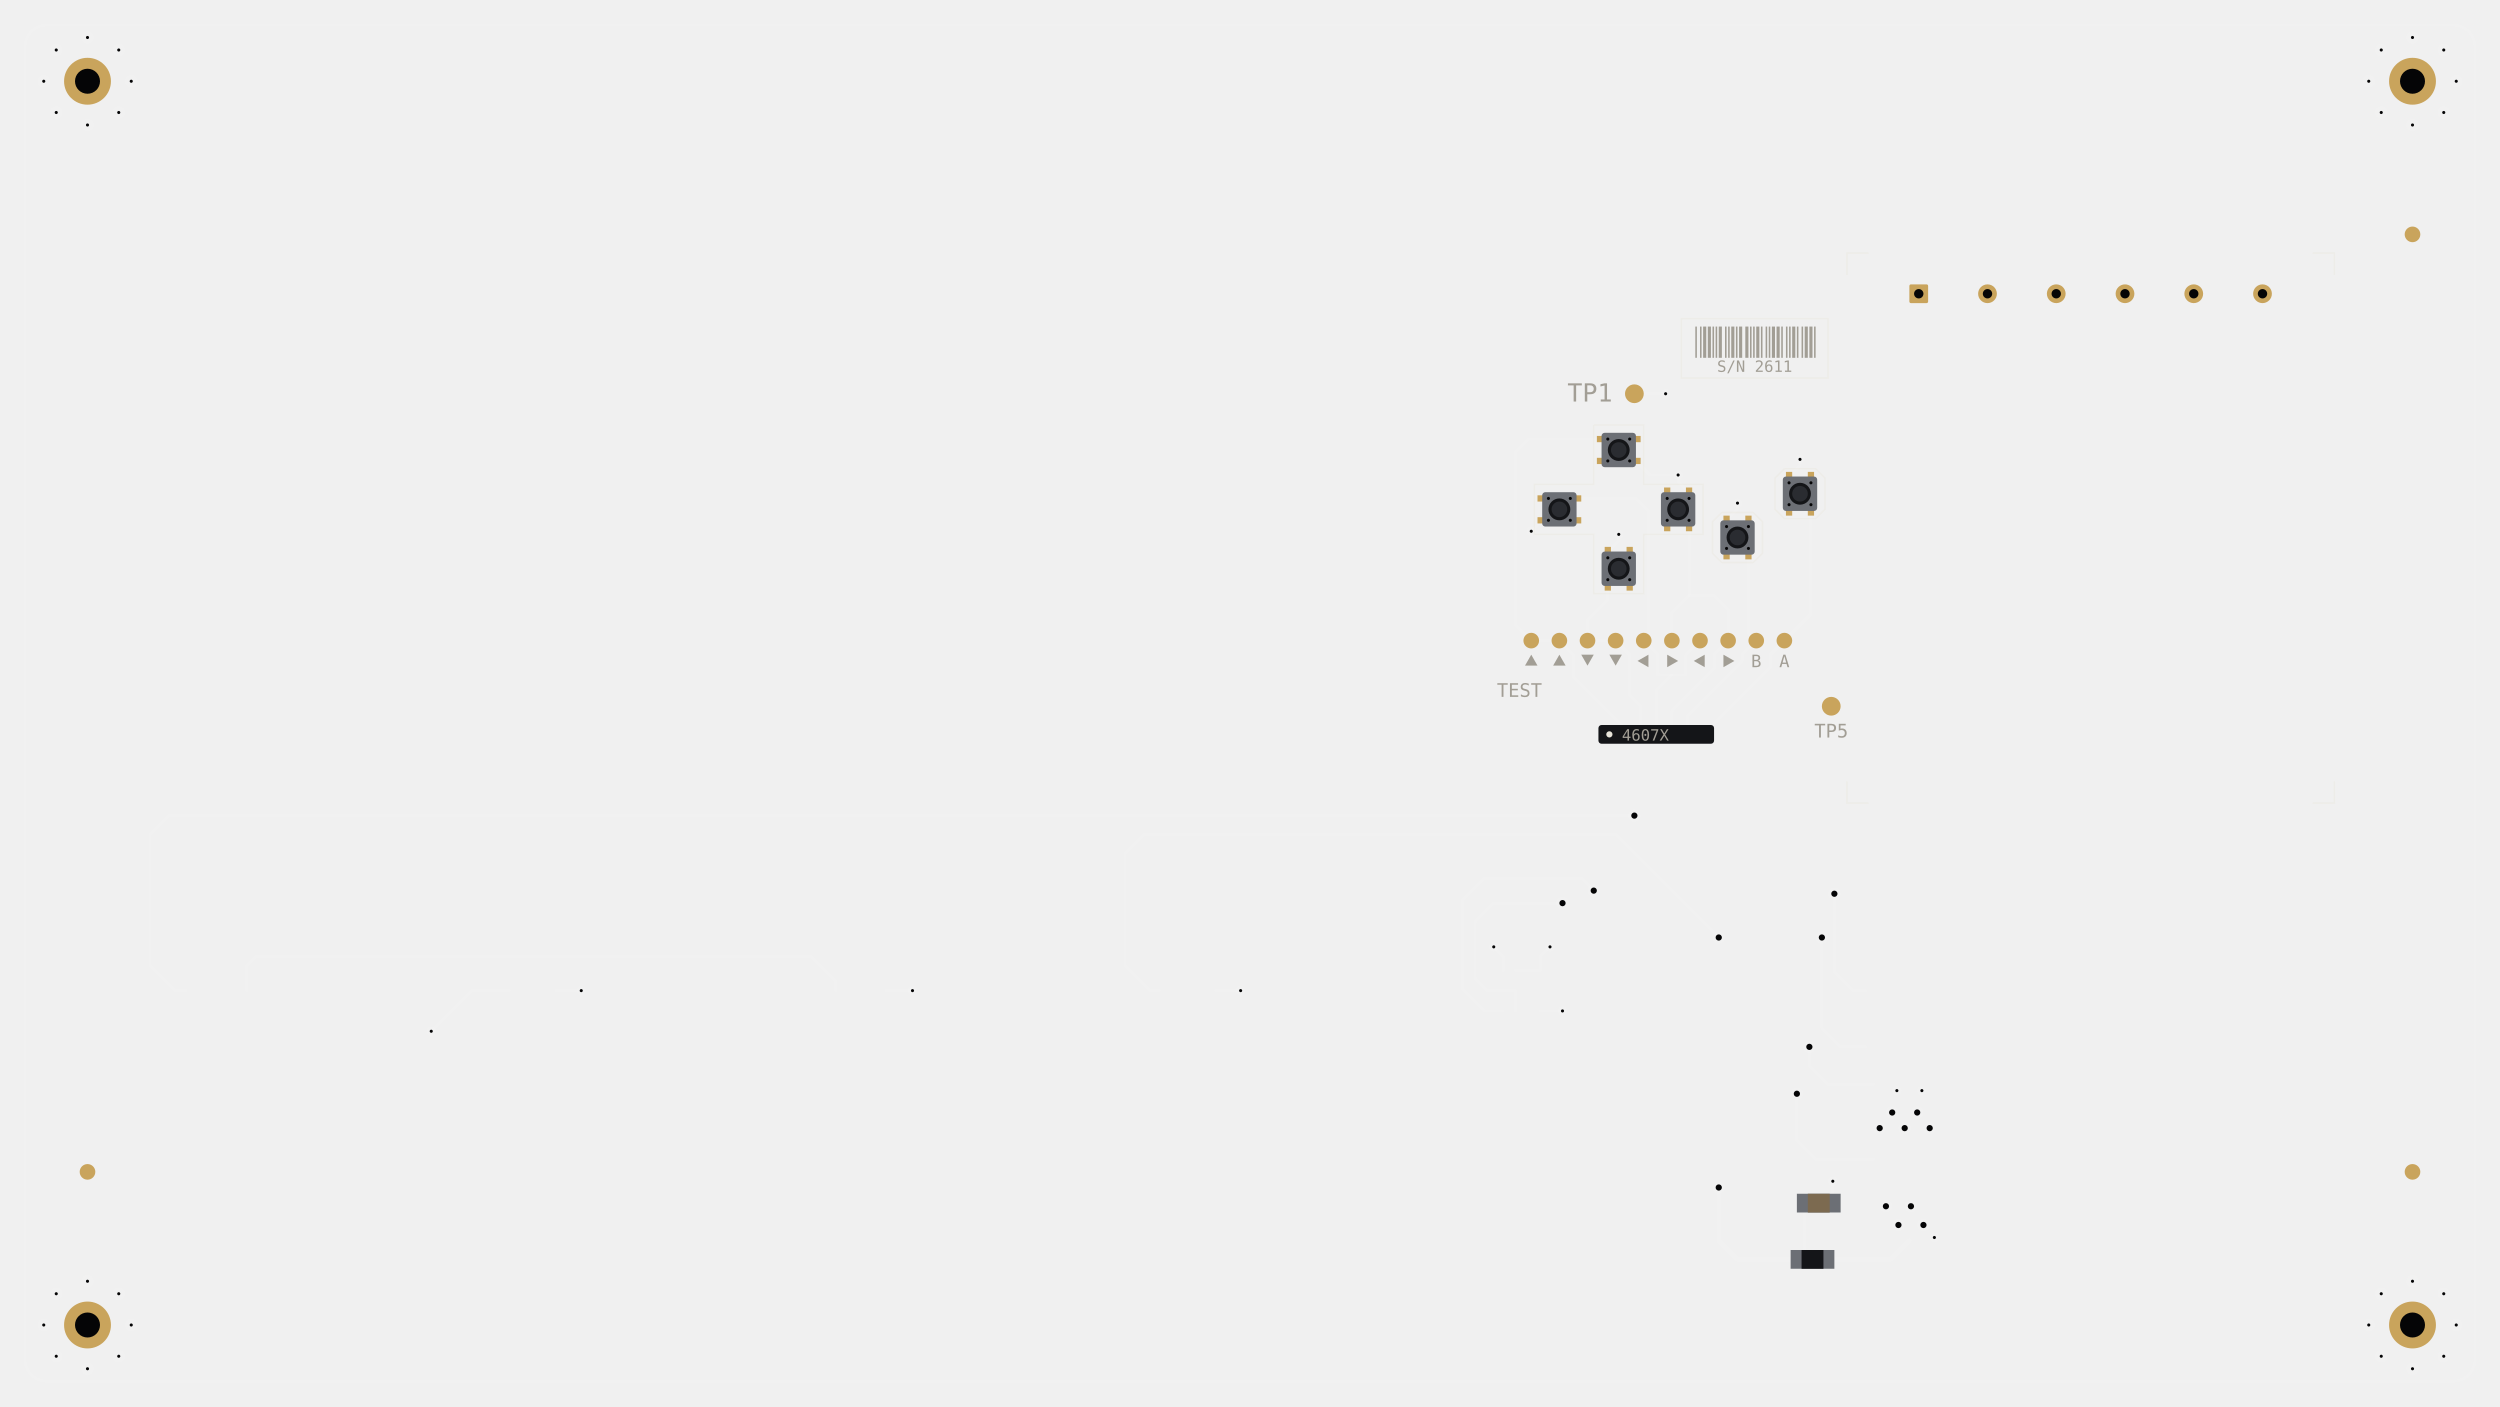
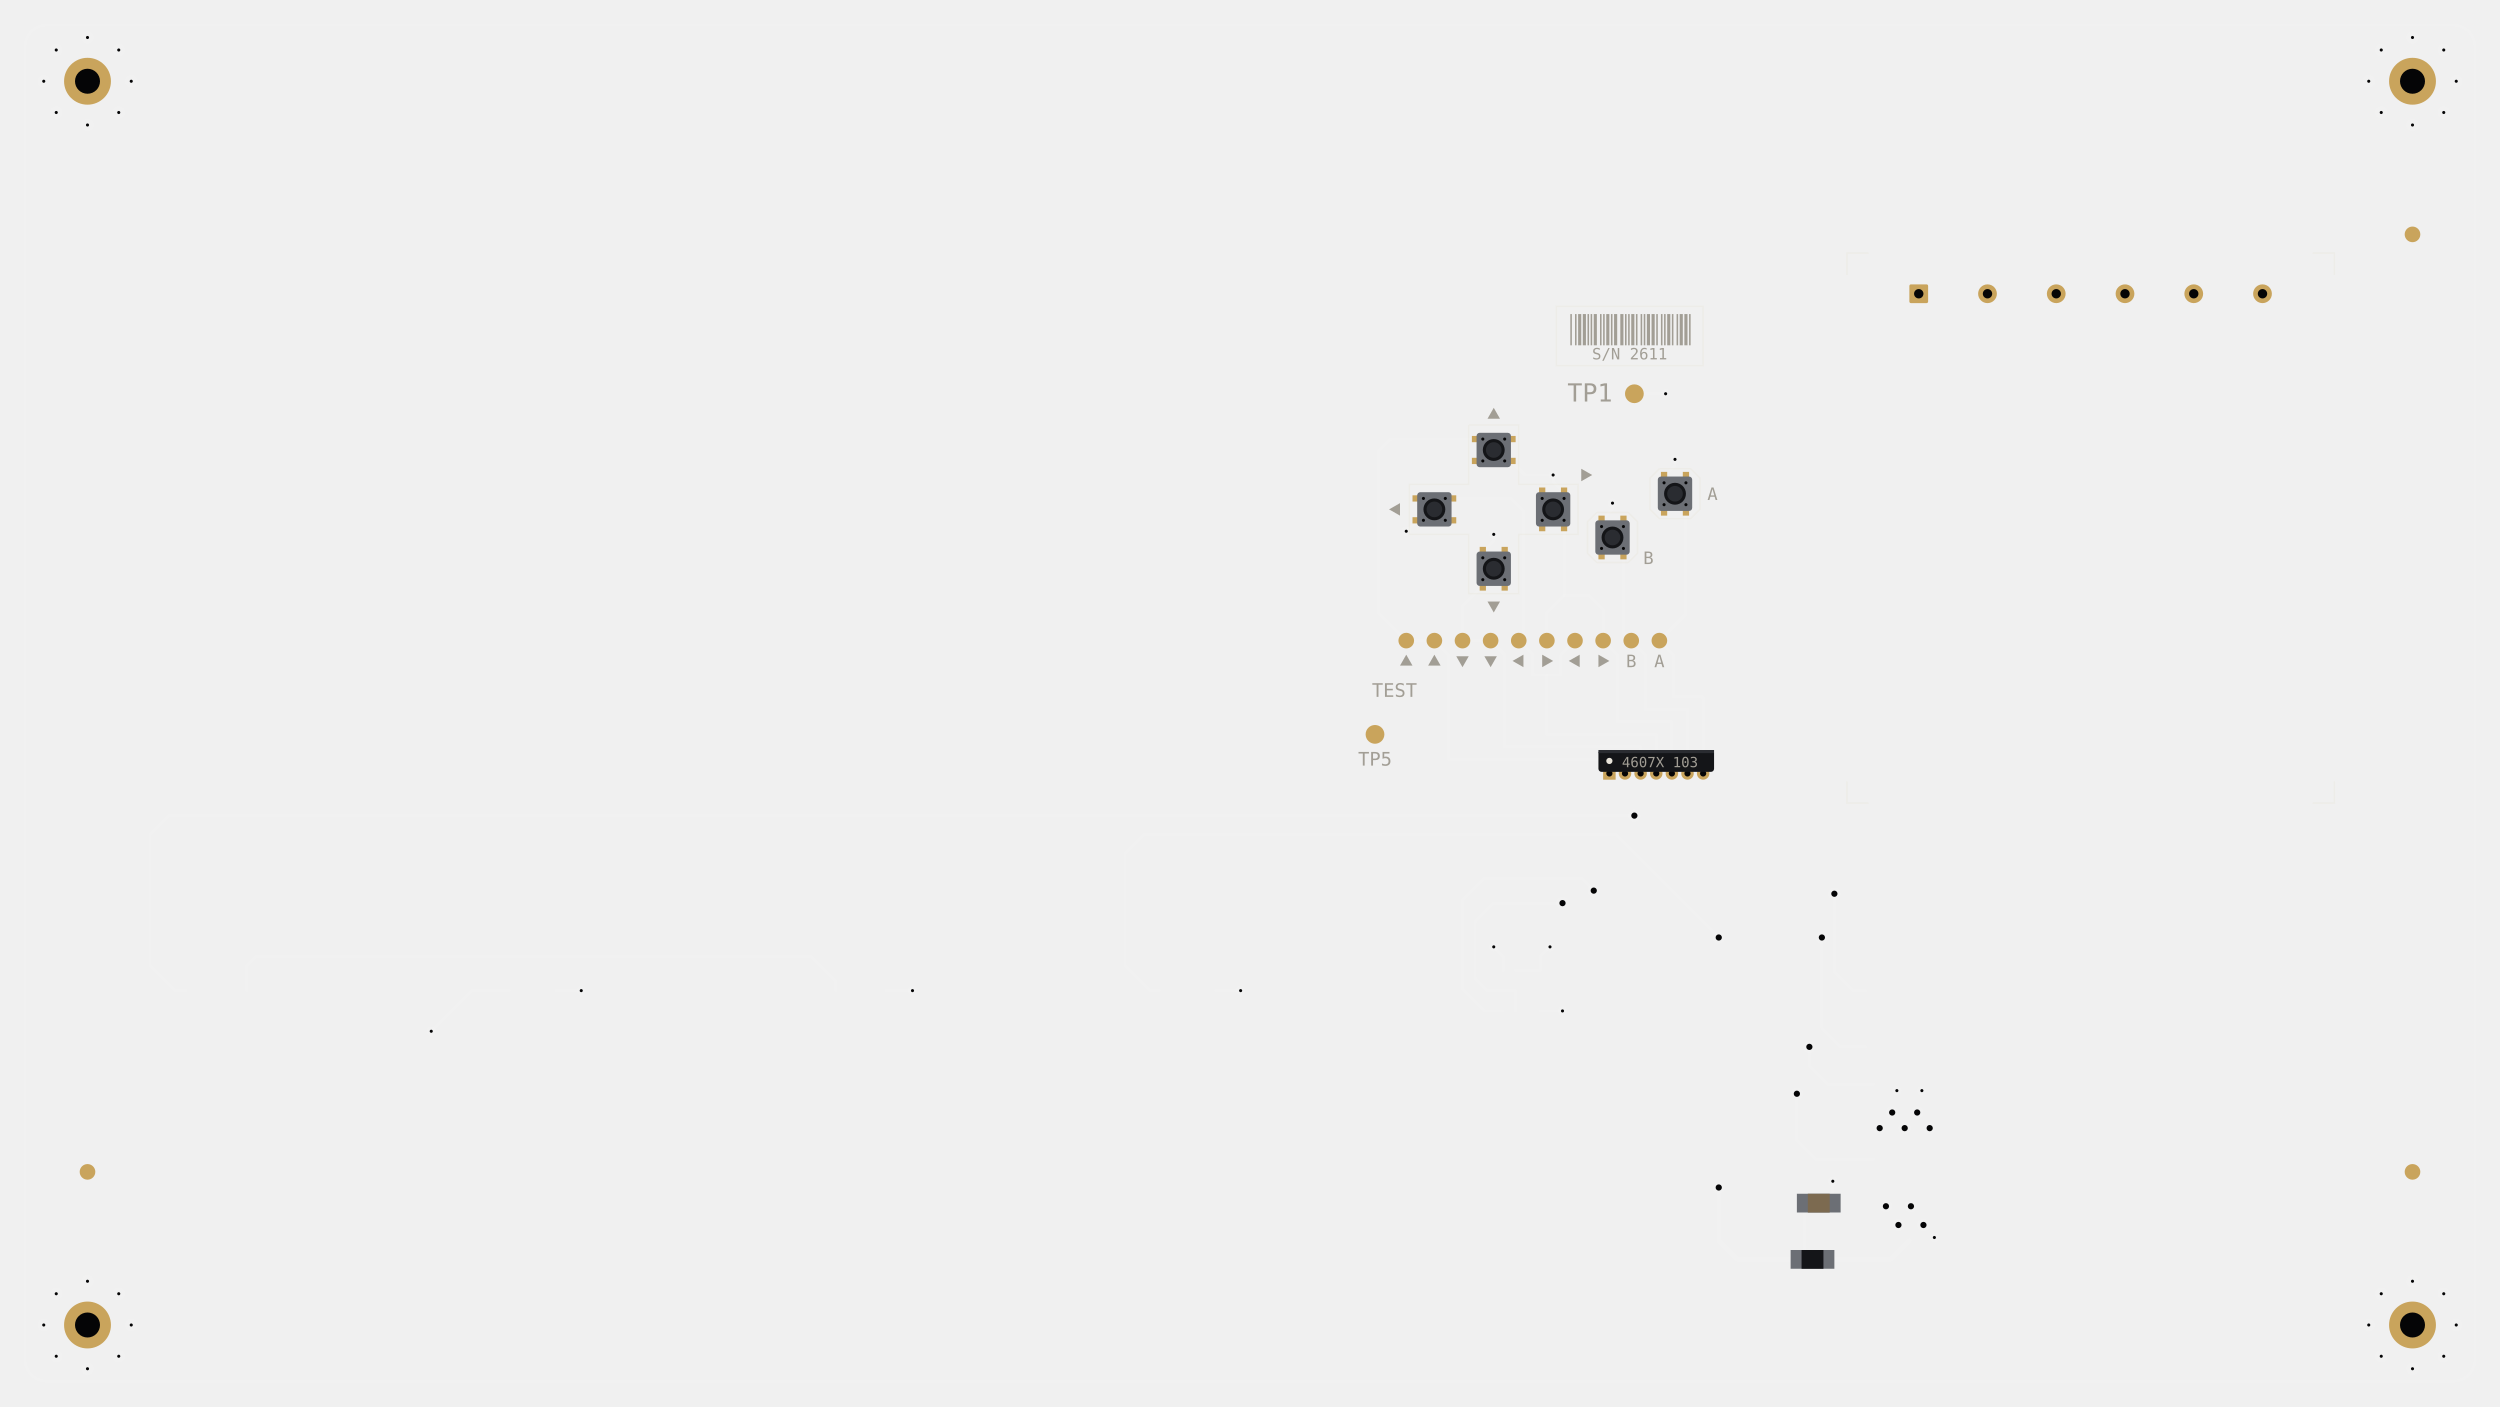
<svg xmlns="http://www.w3.org/2000/svg" viewBox="0 0 1600 900">
  <defs>
    <g id="s">
      <circle r="4" fill="#fff" fill-opacity=".07" />
      <circle r="1" fill="#050506" />
    </g>
  </defs>
  <rect x="16" y="16" width="1568" height="868" rx="14" fill="none" stroke="#fff" stroke-opacity=".05" stroke-width="2" />
  <defs>
    <g id="v">
      <circle r="4" fill="#fff" fill-opacity=".07" />
      <circle r="2" fill="#050506" />
    </g>
    <g id="b">
      <circle r="3" fill="#fff" fill-opacity=".07" />
      <circle r="1" fill="#050506" />
    </g>
  </defs>
  <g fill="none" stroke="#fff" stroke-opacity=".055" stroke-linecap="round" stroke-linejoin="round">
    <path stroke-width="2" d="M1046 522H108L96 534V618L112 634H119" />
    <path stroke-width="2" d="M276 660L302 634H326" />
    <path stroke-width="2" d="M158 634V618L164 612H519L535 628V634" />
    <path stroke-width="2" d="M1100 600L1034 534H732L720 546V618L736 634H742" />
    <path stroke-width="2" d="M1020 570L1012 562H950L936 576V633L950 647H962" />
    <path stroke-width="2" d="M1174 572V622L1186 634H1194" />
    <path stroke-width="2" d="M1166 600V658L1178 670H1194" />
    <path stroke-width="2" d="M1158 670V682L1170 694H1199" />
    <path stroke-width="2" d="M1150 700V730L1162 742H1199" />
    <path stroke-width="3" d="M1222 794L1210 806H1169" />
    <path stroke-width="2" d="M1000 578H956L944 590V626L952 634H970V647" />
    <path stroke-width="2" d="M970 621H986V612L992 606" />
    <path stroke-width="2" d="M962 621V612L956 606" />
    <path stroke-width="2" d="M986 647H1000" />
    <path stroke-width="2" d="M356 634H372" />
    <path stroke-width="2" d="M567 634H584" />
    <path stroke-width="2" d="M778 634H794" />
    <path stroke-width="2" d="M1066 252H1046" />
    <path stroke-width="3" d="M1155 806H1112L1100 794V760" />
    <path stroke-width="2" d="M1155 770V806" />
    <path stroke-width="2" d="M1173 770V756" />
-     <path stroke-width="2" d="M1025 281H978L970 289V400L980 410" />
-     <path stroke-width="2" d="M980 410H998" />
-     <path stroke-width="2" d="M998 410L1007 419V433L1040 466V470" />
-     <path stroke-width="2" d="M1029 375V384L1016 397V410" />
-     <path stroke-width="2" d="M1016 410H1034" />
-     <path stroke-width="2" d="M1034 410L1043 419V445L1050 452V470" />
-     <path stroke-width="2" d="M1009 319H1047L1055 327V407L1052 410" />
-     <path stroke-width="2" d="M1052 410L1061 419V432H1079V419L1088 410" />
-     <path stroke-width="2" d="M1070 432L1060 442V470" />
-     <path stroke-width="2" d="M1081 337V381L1070 392V410" />
-     <path stroke-width="2" d="M1081 381H1097L1106 390V410" />
-     <path stroke-width="2" d="M1106 410L1097 419V428L1070 455V470" />
-     <path stroke-width="2" d="M1119 355V405L1124 410" />
-     <path stroke-width="2" d="M1124 410L1115 419V423L1080 458V470" />
-     <path stroke-width="2" d="M1159 327V393L1142 410" />
-     <path stroke-width="2" d="M1142 410L1133 419V427L1090 470" />
-     <path stroke-width="2" d="M1047 295L1056 304H1074" />
-     <path stroke-width="2" d="M1029 353L1036 346V342" />
-     <path stroke-width="2" d="M987 333L980 340" />
-     <path stroke-width="2" d="M1081 315L1074 308V304" />
-     <path stroke-width="2" d="M1105 333L1112 326V322" />
-     <path stroke-width="2" d="M1145 305L1152 298V294" />
+     <path stroke-width="2" d="M945 281H890L882 289V392L900 410" />
+     <path stroke-width="2" d="M900 410H918" />
+     <path stroke-width="2" d="M918 410L927 419V486H1040V495" />
+     <path stroke-width="2" d="M949 375L936 388V410" />
+     <path stroke-width="2" d="M936 410H954" />
+     <path stroke-width="2" d="M954 410L963 419V478H1050V495" />
+     <path stroke-width="2" d="M929 319H967L975 327V407L972 410" />
+     <path stroke-width="2" d="M972 410L981 419V432H999V419L1008 410" />
+     <path stroke-width="2" d="M990 432V470H1060V495" />
+     <path stroke-width="2" d="M1001 337V381L990 392V410" />
+     <path stroke-width="2" d="M1001 381H1017L1026 390V410" />
+     <path stroke-width="2" d="M1026 410L1035 419V462H1070V495" />
+     <path stroke-width="2" d="M1039 355V405L1044 410" />
+     <path stroke-width="2" d="M1044 410L1053 419V454H1080V495" />
+     <path stroke-width="2" d="M1079 327V393L1062 410" />
+     <path stroke-width="2" d="M1062 410L1071 419V446H1090V495" />
+     <path stroke-width="2" d="M967 295L976 304H994" />
+     <path stroke-width="2" d="M949 353L956 346V342" />
+     <path stroke-width="2" d="M907 333L900 340" />
+     <path stroke-width="2" d="M1001 315L994 308V304" />
+     <path stroke-width="2" d="M1025 333L1032 326V322" />
+     <path stroke-width="2" d="M1065 305L1072 298V294" />
  </g>
  <g>
    <use href="#v" x="1046" y="522" />
    <use href="#v" x="1100" y="600" />
    <use href="#v" x="1020" y="570" />
    <use href="#v" x="1000" y="578" />
    <use href="#v" x="1174" y="572" />
    <use href="#v" x="1166" y="600" />
    <use href="#v" x="1158" y="670" />
    <use href="#v" x="1150" y="700" />
    <use href="#v" x="1100" y="760" />
    <use href="#v" x="1203" y="722" />
    <use href="#v" x="1211" y="712" />
    <use href="#v" x="1219" y="722" />
    <use href="#v" x="1227" y="712" />
    <use href="#v" x="1235" y="722" />
    <use href="#v" x="1207" y="772" />
    <use href="#v" x="1215" y="784" />
    <use href="#v" x="1223" y="772" />
    <use href="#v" x="1231" y="784" />
    <use href="#b" x="992" y="606" />
    <use href="#b" x="956" y="606" />
    <use href="#b" x="1000" y="647" />
    <use href="#b" x="276" y="660" />
    <use href="#b" x="372" y="634" />
    <use href="#b" x="584" y="634" />
    <use href="#b" x="794" y="634" />
    <use href="#b" x="1066" y="252" />
    <use href="#b" x="1214" y="698" />
    <use href="#b" x="1230" y="698" />
    <use href="#b" x="1238" y="792" />
-     <use href="#b" x="1036" y="342" />
-     <use href="#b" x="980" y="340" />
-     <use href="#b" x="1074" y="304" />
-     <use href="#b" x="1112" y="322" />
-     <use href="#b" x="1152" y="294" />
-     <use href="#b" x="1172" y="452" />
+     <use href="#b" x="956" y="342" />
+     <use href="#b" x="900" y="340" />
+     <use href="#b" x="994" y="304" />
+     <use href="#b" x="1032" y="322" />
+     <use href="#b" x="1072" y="294" />
+     <use href="#b" x="880" y="470" />
    <use href="#b" x="1173" y="756" />
  </g>
  <g>
    <circle cx="56" cy="52" r="15" fill="#c9a45c" />
    <circle cx="56" cy="52" r="8" fill="#050506" />
    <use href="#s" x="84" y="52" />
    <use href="#s" x="76" y="72" />
    <use href="#s" x="56" y="80" />
    <use href="#s" x="36" y="72" />
    <use href="#s" x="28" y="52" />
    <use href="#s" x="36" y="32" />
    <use href="#s" x="56" y="24" />
    <use href="#s" x="76" y="32" />
    <circle cx="1544" cy="52" r="15" fill="#c9a45c" />
    <circle cx="1544" cy="52" r="8" fill="#050506" />
    <use href="#s" x="1572" y="52" />
    <use href="#s" x="1564" y="72" />
    <use href="#s" x="1544" y="80" />
    <use href="#s" x="1524" y="72" />
    <use href="#s" x="1516" y="52" />
    <use href="#s" x="1524" y="32" />
    <use href="#s" x="1544" y="24" />
    <use href="#s" x="1564" y="32" />
    <circle cx="56" cy="848" r="15" fill="#c9a45c" />
    <circle cx="56" cy="848" r="8" fill="#050506" />
    <use href="#s" x="84" y="848" />
    <use href="#s" x="76" y="868" />
    <use href="#s" x="56" y="876" />
    <use href="#s" x="36" y="868" />
    <use href="#s" x="28" y="848" />
    <use href="#s" x="36" y="828" />
    <use href="#s" x="56" y="820" />
    <use href="#s" x="76" y="828" />
    <circle cx="1544" cy="848" r="15" fill="#c9a45c" />
    <circle cx="1544" cy="848" r="8" fill="#050506" />
    <use href="#s" x="1572" y="848" />
    <use href="#s" x="1564" y="868" />
    <use href="#s" x="1544" y="876" />
    <use href="#s" x="1524" y="868" />
    <use href="#s" x="1516" y="848" />
    <use href="#s" x="1524" y="828" />
    <use href="#s" x="1544" y="820" />
    <use href="#s" x="1564" y="828" />
  </g>
  <circle cx="1544" cy="150" r="13" fill="#fff" fill-opacity=".03" />
  <circle cx="1544" cy="150" r="5" fill="#c9a45c" />
  <circle cx="56" cy="750" r="13" fill="#fff" fill-opacity=".03" />
  <circle cx="56" cy="750" r="5" fill="#c9a45c" />
  <circle cx="1544" cy="750" r="13" fill="#fff" fill-opacity=".03" />
  <circle cx="1544" cy="750" r="5" fill="#c9a45c" />
  <circle cx="1046" cy="252" r="6" fill="#c9a45c" />
  <text x="1032" y="257" fill="#a29e95" font-family="JetBrains Mono,ui-monospace,Consolas,Menlo,monospace" font-size="16" text-anchor="end">TP1</text>
  <g>
-     <rect x="1022" y="279" width="6" height="4" fill="#c9a45c" />
-     <rect x="1022" y="293" width="6" height="4" fill="#c9a45c" />
-     <rect x="1044" y="293" width="6" height="4" fill="#c9a45c" />
-     <rect x="1044" y="279" width="6" height="4" fill="#c9a45c" />
-     <rect x="1025" y="277" width="22" height="22" rx="2" fill="#6c6f75" />
-     <circle cx="1029" cy="281" r="1" fill="#050506" />
-     <circle cx="1043" cy="281" r="1" fill="#050506" />
-     <circle cx="1029" cy="295" r="1" fill="#050506" />
-     <circle cx="1043" cy="295" r="1" fill="#050506" />
-     <circle cx="1036" cy="288" r="7" fill="#141518" />
-     <circle cx="1036" cy="288" r="5" fill="#2a2c31" />
-     <rect x="1027" y="372" width="4" height="6" fill="#c9a45c" />
-     <rect x="1041" y="372" width="4" height="6" fill="#c9a45c" />
-     <rect x="1027" y="350" width="4" height="6" fill="#c9a45c" />
-     <rect x="1041" y="350" width="4" height="6" fill="#c9a45c" />
-     <rect x="1025" y="353" width="22" height="22" rx="2" fill="#6c6f75" />
-     <circle cx="1029" cy="357" r="1" fill="#050506" />
-     <circle cx="1043" cy="357" r="1" fill="#050506" />
-     <circle cx="1029" cy="371" r="1" fill="#050506" />
-     <circle cx="1043" cy="371" r="1" fill="#050506" />
-     <circle cx="1036" cy="364" r="7" fill="#141518" />
-     <circle cx="1036" cy="364" r="5" fill="#2a2c31" />
-     <rect x="1006" y="317" width="6" height="4" fill="#c9a45c" />
-     <rect x="1006" y="331" width="6" height="4" fill="#c9a45c" />
-     <rect x="984" y="331" width="6" height="4" fill="#c9a45c" />
-     <rect x="984" y="317" width="6" height="4" fill="#c9a45c" />
-     <rect x="987" y="315" width="22" height="22" rx="2" fill="#6c6f75" />
-     <circle cx="991" cy="319" r="1" fill="#050506" />
-     <circle cx="1005" cy="319" r="1" fill="#050506" />
-     <circle cx="991" cy="333" r="1" fill="#050506" />
-     <circle cx="1005" cy="333" r="1" fill="#050506" />
-     <circle cx="998" cy="326" r="7" fill="#141518" />
-     <circle cx="998" cy="326" r="5" fill="#2a2c31" />
-     <rect x="1079" y="334" width="4" height="6" fill="#c9a45c" />
-     <rect x="1065" y="334" width="4" height="6" fill="#c9a45c" />
-     <rect x="1079" y="312" width="4" height="6" fill="#c9a45c" />
-     <rect x="1065" y="312" width="4" height="6" fill="#c9a45c" />
-     <rect x="1063" y="315" width="22" height="22" rx="2" fill="#6c6f75" />
-     <circle cx="1067" cy="319" r="1" fill="#050506" />
-     <circle cx="1081" cy="319" r="1" fill="#050506" />
-     <circle cx="1067" cy="333" r="1" fill="#050506" />
-     <circle cx="1081" cy="333" r="1" fill="#050506" />
-     <circle cx="1074" cy="326" r="7" fill="#141518" />
-     <circle cx="1074" cy="326" r="5" fill="#2a2c31" />
-     <rect x="1117" y="352" width="4" height="6" fill="#c9a45c" />
-     <rect x="1103" y="352" width="4" height="6" fill="#c9a45c" />
-     <rect x="1103" y="330" width="4" height="6" fill="#c9a45c" />
-     <rect x="1117" y="330" width="4" height="6" fill="#c9a45c" />
-     <rect x="1101" y="333" width="22" height="22" rx="2" fill="#6c6f75" />
-     <circle cx="1105" cy="337" r="1" fill="#050506" />
-     <circle cx="1119" cy="337" r="1" fill="#050506" />
-     <circle cx="1105" cy="351" r="1" fill="#050506" />
-     <circle cx="1119" cy="351" r="1" fill="#050506" />
-     <circle cx="1112" cy="344" r="7" fill="#141518" />
-     <circle cx="1112" cy="344" r="5" fill="#2a2c31" />
-     <rect x="1157" y="324" width="4" height="6" fill="#c9a45c" />
-     <rect x="1143" y="324" width="4" height="6" fill="#c9a45c" />
-     <rect x="1143" y="302" width="4" height="6" fill="#c9a45c" />
-     <rect x="1157" y="302" width="4" height="6" fill="#c9a45c" />
-     <rect x="1141" y="305" width="22" height="22" rx="2" fill="#6c6f75" />
-     <circle cx="1145" cy="309" r="1" fill="#050506" />
-     <circle cx="1159" cy="309" r="1" fill="#050506" />
-     <circle cx="1145" cy="323" r="1" fill="#050506" />
-     <circle cx="1159" cy="323" r="1" fill="#050506" />
-     <circle cx="1152" cy="316" r="7" fill="#141518" />
-     <circle cx="1152" cy="316" r="5" fill="#2a2c31" />
-     <circle cx="980" cy="410" r="5" fill="#c9a45c" />
-     <circle cx="998" cy="410" r="5" fill="#c9a45c" />
-     <circle cx="1016" cy="410" r="5" fill="#c9a45c" />
-     <circle cx="1034" cy="410" r="5" fill="#c9a45c" />
-     <circle cx="1052" cy="410" r="5" fill="#c9a45c" />
-     <circle cx="1070" cy="410" r="5" fill="#c9a45c" />
-     <circle cx="1088" cy="410" r="5" fill="#c9a45c" />
-     <circle cx="1106" cy="410" r="5" fill="#c9a45c" />
-     <circle cx="1124" cy="410" r="5" fill="#c9a45c" />
-     <circle cx="1142" cy="410" r="5" fill="#c9a45c" />
-     <rect x="1023" y="464" width="74" height="12" rx="2" fill="#141518" />
-     <circle cx="1030" cy="470" r="2" fill="#e8e4da" />
-     <text x="1038" y="474" fill="#a29e95" font-family="JetBrains Mono,ui-monospace,Consolas,Menlo,monospace" font-size="10">4607X</text>
-     <circle cx="1172" cy="452" r="6" fill="#c9a45c" />
+     <rect x="942" y="279" width="6" height="4" fill="#c9a45c" />
+     <rect x="942" y="293" width="6" height="4" fill="#c9a45c" />
+     <rect x="964" y="293" width="6" height="4" fill="#c9a45c" />
+     <rect x="964" y="279" width="6" height="4" fill="#c9a45c" />
+     <rect x="945" y="277" width="22" height="22" rx="2" fill="#6c6f75" />
+     <circle cx="949" cy="281" r="1" fill="#050506" />
+     <circle cx="963" cy="281" r="1" fill="#050506" />
+     <circle cx="949" cy="295" r="1" fill="#050506" />
+     <circle cx="963" cy="295" r="1" fill="#050506" />
+     <circle cx="956" cy="288" r="7" fill="#141518" />
+     <circle cx="956" cy="288" r="5" fill="#2a2c31" />
+     <rect x="947" y="372" width="4" height="6" fill="#c9a45c" />
+     <rect x="961" y="372" width="4" height="6" fill="#c9a45c" />
+     <rect x="947" y="350" width="4" height="6" fill="#c9a45c" />
+     <rect x="961" y="350" width="4" height="6" fill="#c9a45c" />
+     <rect x="945" y="353" width="22" height="22" rx="2" fill="#6c6f75" />
+     <circle cx="949" cy="357" r="1" fill="#050506" />
+     <circle cx="963" cy="357" r="1" fill="#050506" />
+     <circle cx="949" cy="371" r="1" fill="#050506" />
+     <circle cx="963" cy="371" r="1" fill="#050506" />
+     <circle cx="956" cy="364" r="7" fill="#141518" />
+     <circle cx="956" cy="364" r="5" fill="#2a2c31" />
+     <rect x="926" y="317" width="6" height="4" fill="#c9a45c" />
+     <rect x="926" y="331" width="6" height="4" fill="#c9a45c" />
+     <rect x="904" y="331" width="6" height="4" fill="#c9a45c" />
+     <rect x="904" y="317" width="6" height="4" fill="#c9a45c" />
+     <rect x="907" y="315" width="22" height="22" rx="2" fill="#6c6f75" />
+     <circle cx="911" cy="319" r="1" fill="#050506" />
+     <circle cx="925" cy="319" r="1" fill="#050506" />
+     <circle cx="911" cy="333" r="1" fill="#050506" />
+     <circle cx="925" cy="333" r="1" fill="#050506" />
+     <circle cx="918" cy="326" r="7" fill="#141518" />
+     <circle cx="918" cy="326" r="5" fill="#2a2c31" />
+     <rect x="999" y="334" width="4" height="6" fill="#c9a45c" />
+     <rect x="985" y="334" width="4" height="6" fill="#c9a45c" />
+     <rect x="999" y="312" width="4" height="6" fill="#c9a45c" />
+     <rect x="985" y="312" width="4" height="6" fill="#c9a45c" />
+     <rect x="983" y="315" width="22" height="22" rx="2" fill="#6c6f75" />
+     <circle cx="987" cy="319" r="1" fill="#050506" />
+     <circle cx="1001" cy="319" r="1" fill="#050506" />
+     <circle cx="987" cy="333" r="1" fill="#050506" />
+     <circle cx="1001" cy="333" r="1" fill="#050506" />
+     <circle cx="994" cy="326" r="7" fill="#141518" />
+     <circle cx="994" cy="326" r="5" fill="#2a2c31" />
+     <rect x="1037" y="352" width="4" height="6" fill="#c9a45c" />
+     <rect x="1023" y="352" width="4" height="6" fill="#c9a45c" />
+     <rect x="1023" y="330" width="4" height="6" fill="#c9a45c" />
+     <rect x="1037" y="330" width="4" height="6" fill="#c9a45c" />
+     <rect x="1021" y="333" width="22" height="22" rx="2" fill="#6c6f75" />
+     <circle cx="1025" cy="337" r="1" fill="#050506" />
+     <circle cx="1039" cy="337" r="1" fill="#050506" />
+     <circle cx="1025" cy="351" r="1" fill="#050506" />
+     <circle cx="1039" cy="351" r="1" fill="#050506" />
+     <circle cx="1032" cy="344" r="7" fill="#141518" />
+     <circle cx="1032" cy="344" r="5" fill="#2a2c31" />
+     <rect x="1077" y="324" width="4" height="6" fill="#c9a45c" />
+     <rect x="1063" y="324" width="4" height="6" fill="#c9a45c" />
+     <rect x="1063" y="302" width="4" height="6" fill="#c9a45c" />
+     <rect x="1077" y="302" width="4" height="6" fill="#c9a45c" />
+     <rect x="1061" y="305" width="22" height="22" rx="2" fill="#6c6f75" />
+     <circle cx="1065" cy="309" r="1" fill="#050506" />
+     <circle cx="1079" cy="309" r="1" fill="#050506" />
+     <circle cx="1065" cy="323" r="1" fill="#050506" />
+     <circle cx="1079" cy="323" r="1" fill="#050506" />
+     <circle cx="1072" cy="316" r="7" fill="#141518" />
+     <circle cx="1072" cy="316" r="5" fill="#2a2c31" />
+     <circle cx="900" cy="410" r="5" fill="#c9a45c" />
+     <circle cx="918" cy="410" r="5" fill="#c9a45c" />
+     <circle cx="936" cy="410" r="5" fill="#c9a45c" />
+     <circle cx="954" cy="410" r="5" fill="#c9a45c" />
+     <circle cx="972" cy="410" r="5" fill="#c9a45c" />
+     <circle cx="990" cy="410" r="5" fill="#c9a45c" />
+     <circle cx="1008" cy="410" r="5" fill="#c9a45c" />
+     <circle cx="1026" cy="410" r="5" fill="#c9a45c" />
+     <circle cx="1044" cy="410" r="5" fill="#c9a45c" />
+     <circle cx="1062" cy="410" r="5" fill="#c9a45c" />
+     <rect x="1026" y="491" width="8" height="8" fill="#c9a45c" />
+     <circle cx="1040" cy="495" r="4" fill="#c9a45c" />
+     <circle cx="1050" cy="495" r="4" fill="#c9a45c" />
+     <circle cx="1060" cy="495" r="4" fill="#c9a45c" />
+     <circle cx="1070" cy="495" r="4" fill="#c9a45c" />
+     <circle cx="1080" cy="495" r="4" fill="#c9a45c" />
+     <circle cx="1090" cy="495" r="4" fill="#c9a45c" />
+     <circle cx="1030" cy="495" r="2" fill="#050506" />
+     <circle cx="1040" cy="495" r="2" fill="#050506" />
+     <circle cx="1050" cy="495" r="2" fill="#050506" />
+     <circle cx="1060" cy="495" r="2" fill="#050506" />
+     <circle cx="1070" cy="495" r="2" fill="#050506" />
+     <circle cx="1080" cy="495" r="2" fill="#050506" />
+     <circle cx="1090" cy="495" r="2" fill="#050506" />
+     <rect x="1023" y="480" width="74" height="14" rx="2" fill="#141518" />
+     <rect x="1023" y="480" width="74" height="2" fill="#2a2c31" />
+     <circle cx="1030" cy="487" r="2" fill="#e8e4da" />
+     <text x="1038" y="491" fill="#a29e95" font-family="JetBrains Mono,ui-monospace,Consolas,Menlo,monospace" font-size="9">4607X 103</text>
+     <circle cx="880" cy="470" r="6" fill="#c9a45c" />
    <rect x="1146" y="800" width="28" height="12" fill="#6c6f75" />
    <rect x="1153" y="800" width="14" height="12" fill="#141518" />
    <rect x="1150" y="764" width="28" height="12" fill="#6c6f75" />
    <rect x="1157" y="764" width="14" height="12" fill="#7c6a50" />
  </g>
-   <path fill="none" stroke="#e8e4da" stroke-opacity=".35" d="M1020 272H1052V310H1090V342H1052V380H1020V342H982V310H1020V272" />
-   <path fill="none" stroke="#e8e4da" stroke-opacity=".35" d="M1102 328H1122L1128 334V354L1122 360H1102L1096 354V334L1102 328" />
-   <path fill="none" stroke="#e8e4da" stroke-opacity=".35" d="M1142 300H1162L1168 306V326L1162 332H1142L1136 326V306L1142 300" />
+   <path fill="none" stroke="#e8e4da" stroke-opacity=".35" d="M940 272H972V310H1010V342H972V380H940V342H902V310H940V272" />
+   <path fill="none" stroke="#e8e4da" stroke-opacity=".35" d="M1022 328H1042L1048 334V354L1042 360H1022L1016 354V334L1022 328" />
+   <path fill="none" stroke="#e8e4da" stroke-opacity=".35" d="M1062 300H1082L1088 306V326L1082 332H1062L1056 326V306L1062 300" />
  <g fill="#a29e95">
-     <path d="M980 419L984 426H976" />
-     <path d="M998 419L1002 426H994" />
-     <path d="M1012 419H1020L1016 426" />
-     <path d="M1030 419H1038L1034 426" />
-     <path d="M1048 423L1055 419V427" />
-     <path d="M1074 423L1067 419V427" />
-     <path d="M1084 423L1091 419V427" />
-     <path d="M1110 423L1103 419V427" />
-     <text x="1124" y="427" fill="#a29e95" font-family="JetBrains Mono,ui-monospace,Consolas,Menlo,monospace" font-size="11" text-anchor="middle">B</text>
-     <text x="1142" y="427" fill="#a29e95" font-family="JetBrains Mono,ui-monospace,Consolas,Menlo,monospace" font-size="11" text-anchor="middle">A</text>
-   </g>
-   <text x="958" y="446" fill="#a29e95" font-family="JetBrains Mono,ui-monospace,Consolas,Menlo,monospace" font-size="12">TEST</text>
-   <text x="1172" y="472" fill="#a29e95" font-family="JetBrains Mono,ui-monospace,Consolas,Menlo,monospace" font-size="12" text-anchor="middle">TP5</text>
-   <rect x="1076" y="204" width="94" height="38" fill="none" stroke="#e8e4da" stroke-opacity=".35" />
-   <rect x="1085" y="209" width="1" height="20" fill="#a29e95" />
-   <rect x="1088" y="209" width="1" height="20" fill="#a29e95" />
-   <rect x="1090" y="209" width="2" height="20" fill="#a29e95" />
-   <rect x="1093" y="209" width="2" height="20" fill="#a29e95" />
-   <rect x="1096" y="209" width="1" height="20" fill="#a29e95" />
-   <rect x="1098" y="209" width="1" height="20" fill="#a29e95" />
-   <rect x="1100" y="209" width="2" height="20" fill="#a29e95" />
-   <rect x="1104" y="209" width="1" height="20" fill="#a29e95" />
-   <rect x="1106" y="209" width="1" height="20" fill="#a29e95" />
-   <rect x="1108" y="209" width="2" height="20" fill="#a29e95" />
-   <rect x="1111" y="209" width="1" height="20" fill="#a29e95" />
-   <rect x="1113" y="209" width="2" height="20" fill="#a29e95" />
-   <rect x="1117" y="209" width="2" height="20" fill="#a29e95" />
-   <rect x="1120" y="209" width="1" height="20" fill="#a29e95" />
-   <rect x="1122" y="209" width="1" height="20" fill="#a29e95" />
-   <rect x="1124" y="209" width="2" height="20" fill="#a29e95" />
-   <rect x="1127" y="209" width="1" height="20" fill="#a29e95" />
-   <rect x="1130" y="209" width="1" height="20" fill="#a29e95" />
-   <rect x="1132" y="209" width="1" height="20" fill="#a29e95" />
-   <rect x="1134" y="209" width="2" height="20" fill="#a29e95" />
-   <rect x="1137" y="209" width="2" height="20" fill="#a29e95" />
-   <rect x="1140" y="209" width="1" height="20" fill="#a29e95" />
-   <rect x="1143" y="209" width="1" height="20" fill="#a29e95" />
-   <rect x="1145" y="209" width="1" height="20" fill="#a29e95" />
-   <rect x="1147" y="209" width="2" height="20" fill="#a29e95" />
-   <rect x="1150" y="209" width="1" height="20" fill="#a29e95" />
-   <rect x="1153" y="209" width="1" height="20" fill="#a29e95" />
-   <rect x="1155" y="209" width="2" height="20" fill="#a29e95" />
-   <rect x="1158" y="209" width="2" height="20" fill="#a29e95" />
-   <rect x="1161" y="209" width="1" height="20" fill="#a29e95" />
-   <text x="1123" y="238" fill="#a29e95" font-family="JetBrains Mono,ui-monospace,Consolas,Menlo,monospace" font-size="10" text-anchor="middle">S/N 2611</text>
+     <path d="M900 419L904 426H896" />
+     <path d="M918 419L922 426H914" />
+     <path d="M932 420H940L936 427" />
+     <path d="M950 420H958L954 427" />
+     <path d="M968 423L975 419V427" />
+     <path d="M994 423L987 419V427" />
+     <path d="M1004 423L1011 419V427" />
+     <path d="M1030 423L1023 419V427" />
+     <text x="1044" y="427" fill="#a29e95" font-family="JetBrains Mono,ui-monospace,Consolas,Menlo,monospace" font-size="11" text-anchor="middle">B</text>
+     <text x="1062" y="427" fill="#a29e95" font-family="JetBrains Mono,ui-monospace,Consolas,Menlo,monospace" font-size="11" text-anchor="middle">A</text>
+     <path d="M956 261L960 268H952" />
+     <path d="M952 385H960L956 392" />
+     <path d="M889 326L896 322V330" />
+     <path d="M1019 304L1012 300V308" />
+     <text x="1055" y="361" fill="#a29e95" font-family="JetBrains Mono,ui-monospace,Consolas,Menlo,monospace" font-size="11" text-anchor="middle">B</text>
+     <text x="1096" y="320" fill="#a29e95" font-family="JetBrains Mono,ui-monospace,Consolas,Menlo,monospace" font-size="11" text-anchor="middle">A</text>
+   </g>
+   <text x="878" y="446" fill="#a29e95" font-family="JetBrains Mono,ui-monospace,Consolas,Menlo,monospace" font-size="12">TEST</text>
+   <text x="880" y="490" fill="#a29e95" font-family="JetBrains Mono,ui-monospace,Consolas,Menlo,monospace" font-size="12" text-anchor="middle">TP5</text>
+   <rect x="996" y="196" width="94" height="38" fill="none" stroke="#e8e4da" stroke-opacity=".35" />
+   <rect x="1005" y="201" width="1" height="20" fill="#a29e95" />
+   <rect x="1008" y="201" width="1" height="20" fill="#a29e95" />
+   <rect x="1010" y="201" width="2" height="20" fill="#a29e95" />
+   <rect x="1013" y="201" width="2" height="20" fill="#a29e95" />
+   <rect x="1016" y="201" width="1" height="20" fill="#a29e95" />
+   <rect x="1018" y="201" width="1" height="20" fill="#a29e95" />
+   <rect x="1020" y="201" width="2" height="20" fill="#a29e95" />
+   <rect x="1024" y="201" width="1" height="20" fill="#a29e95" />
+   <rect x="1026" y="201" width="1" height="20" fill="#a29e95" />
+   <rect x="1028" y="201" width="2" height="20" fill="#a29e95" />
+   <rect x="1031" y="201" width="1" height="20" fill="#a29e95" />
+   <rect x="1033" y="201" width="2" height="20" fill="#a29e95" />
+   <rect x="1037" y="201" width="2" height="20" fill="#a29e95" />
+   <rect x="1040" y="201" width="1" height="20" fill="#a29e95" />
+   <rect x="1042" y="201" width="1" height="20" fill="#a29e95" />
+   <rect x="1044" y="201" width="2" height="20" fill="#a29e95" />
+   <rect x="1047" y="201" width="1" height="20" fill="#a29e95" />
+   <rect x="1050" y="201" width="1" height="20" fill="#a29e95" />
+   <rect x="1052" y="201" width="1" height="20" fill="#a29e95" />
+   <rect x="1054" y="201" width="2" height="20" fill="#a29e95" />
+   <rect x="1057" y="201" width="2" height="20" fill="#a29e95" />
+   <rect x="1060" y="201" width="1" height="20" fill="#a29e95" />
+   <rect x="1063" y="201" width="1" height="20" fill="#a29e95" />
+   <rect x="1065" y="201" width="1" height="20" fill="#a29e95" />
+   <rect x="1067" y="201" width="2" height="20" fill="#a29e95" />
+   <rect x="1070" y="201" width="1" height="20" fill="#a29e95" />
+   <rect x="1073" y="201" width="1" height="20" fill="#a29e95" />
+   <rect x="1075" y="201" width="2" height="20" fill="#a29e95" />
+   <rect x="1078" y="201" width="2" height="20" fill="#a29e95" />
+   <rect x="1081" y="201" width="1" height="20" fill="#a29e95" />
+   <text x="1043" y="230" fill="#a29e95" font-family="JetBrains Mono,ui-monospace,Consolas,Menlo,monospace" font-size="10" text-anchor="middle">S/N 2611</text>
  <path fill="none" stroke="#e8e4da" stroke-opacity=".35" d="M1182 176V162H1196M1480 162H1494V176M1494 500V514H1480M1196 514H1182V500" />
  <g id="disp1-pads">
    <rect x="1222" y="182" width="12" height="12" rx="1" fill="#c9a45c" />
    <circle cx="1228" cy="188" r="3" fill="#050506" />
    <circle cx="1272" cy="188" r="6" fill="#c9a45c" />
    <circle cx="1272" cy="188" r="3" fill="#050506" />
    <circle cx="1316" cy="188" r="6" fill="#c9a45c" />
    <circle cx="1316" cy="188" r="3" fill="#050506" />
    <circle cx="1360" cy="188" r="6" fill="#c9a45c" />
    <circle cx="1360" cy="188" r="3" fill="#050506" />
    <circle cx="1404" cy="188" r="6" fill="#c9a45c" />
    <circle cx="1404" cy="188" r="3" fill="#050506" />
    <circle cx="1448" cy="188" r="6" fill="#c9a45c" />
    <circle cx="1448" cy="188" r="3" fill="#050506" />
  </g>
</svg>
